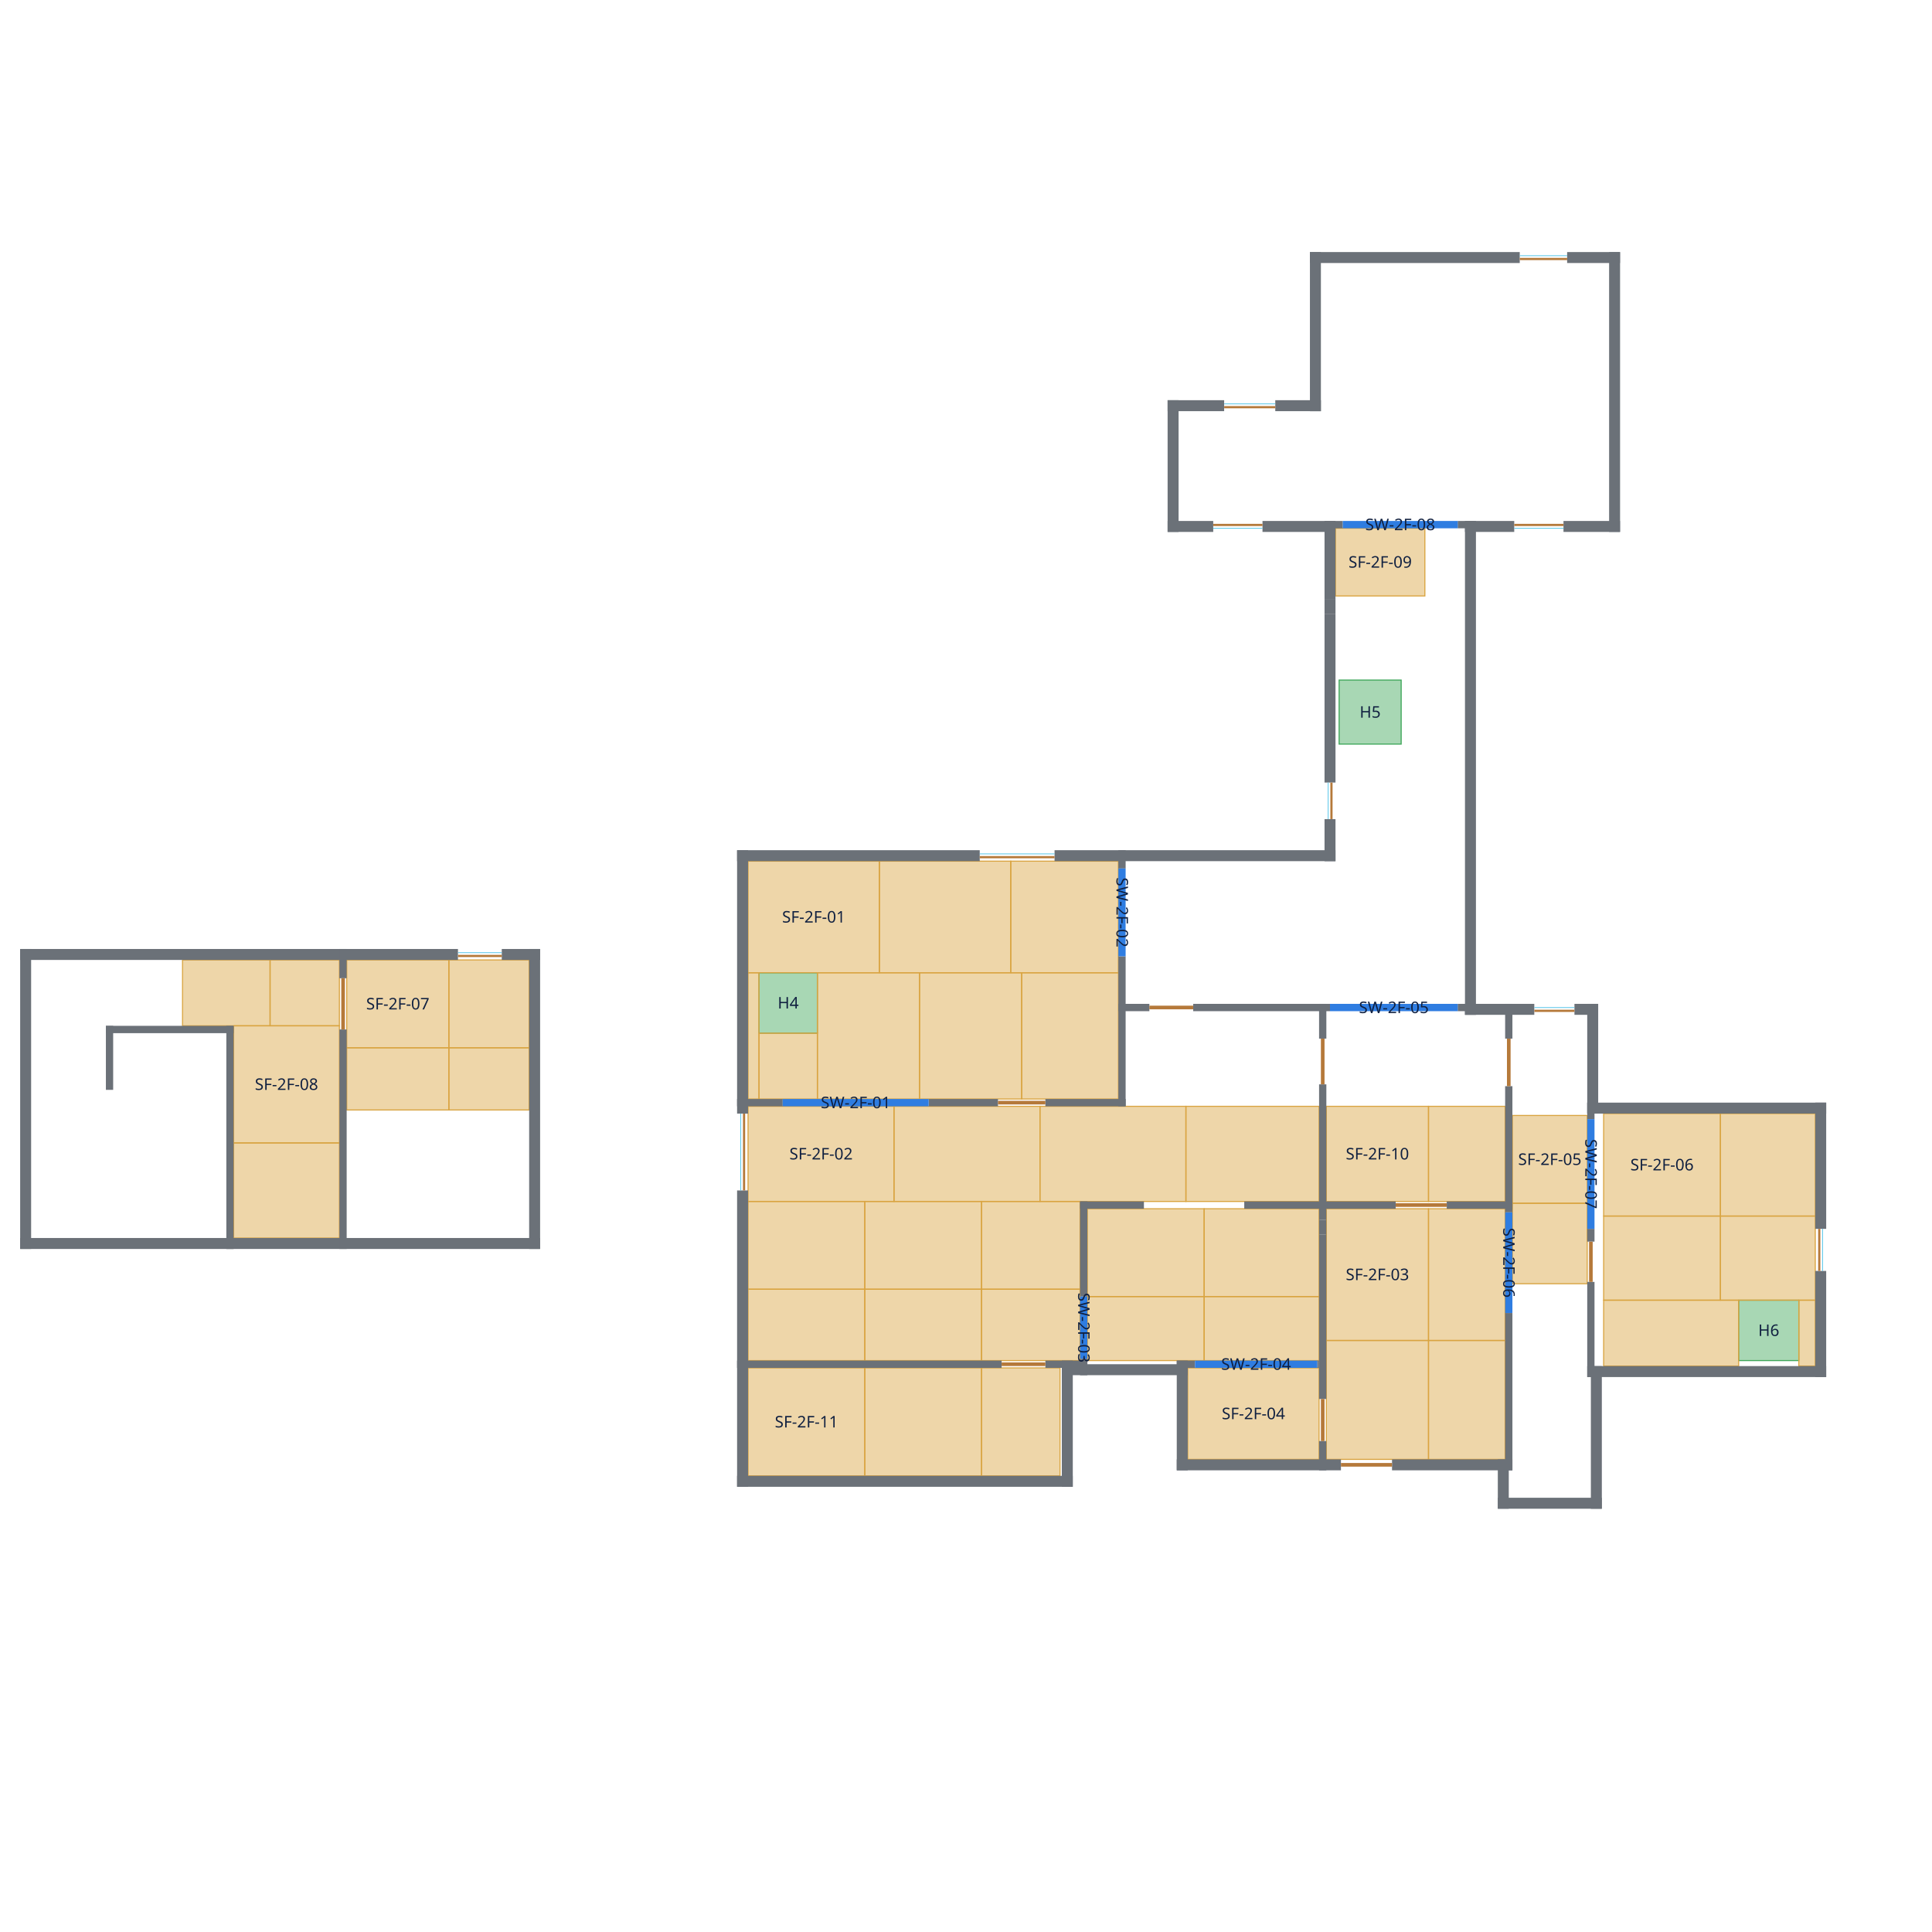
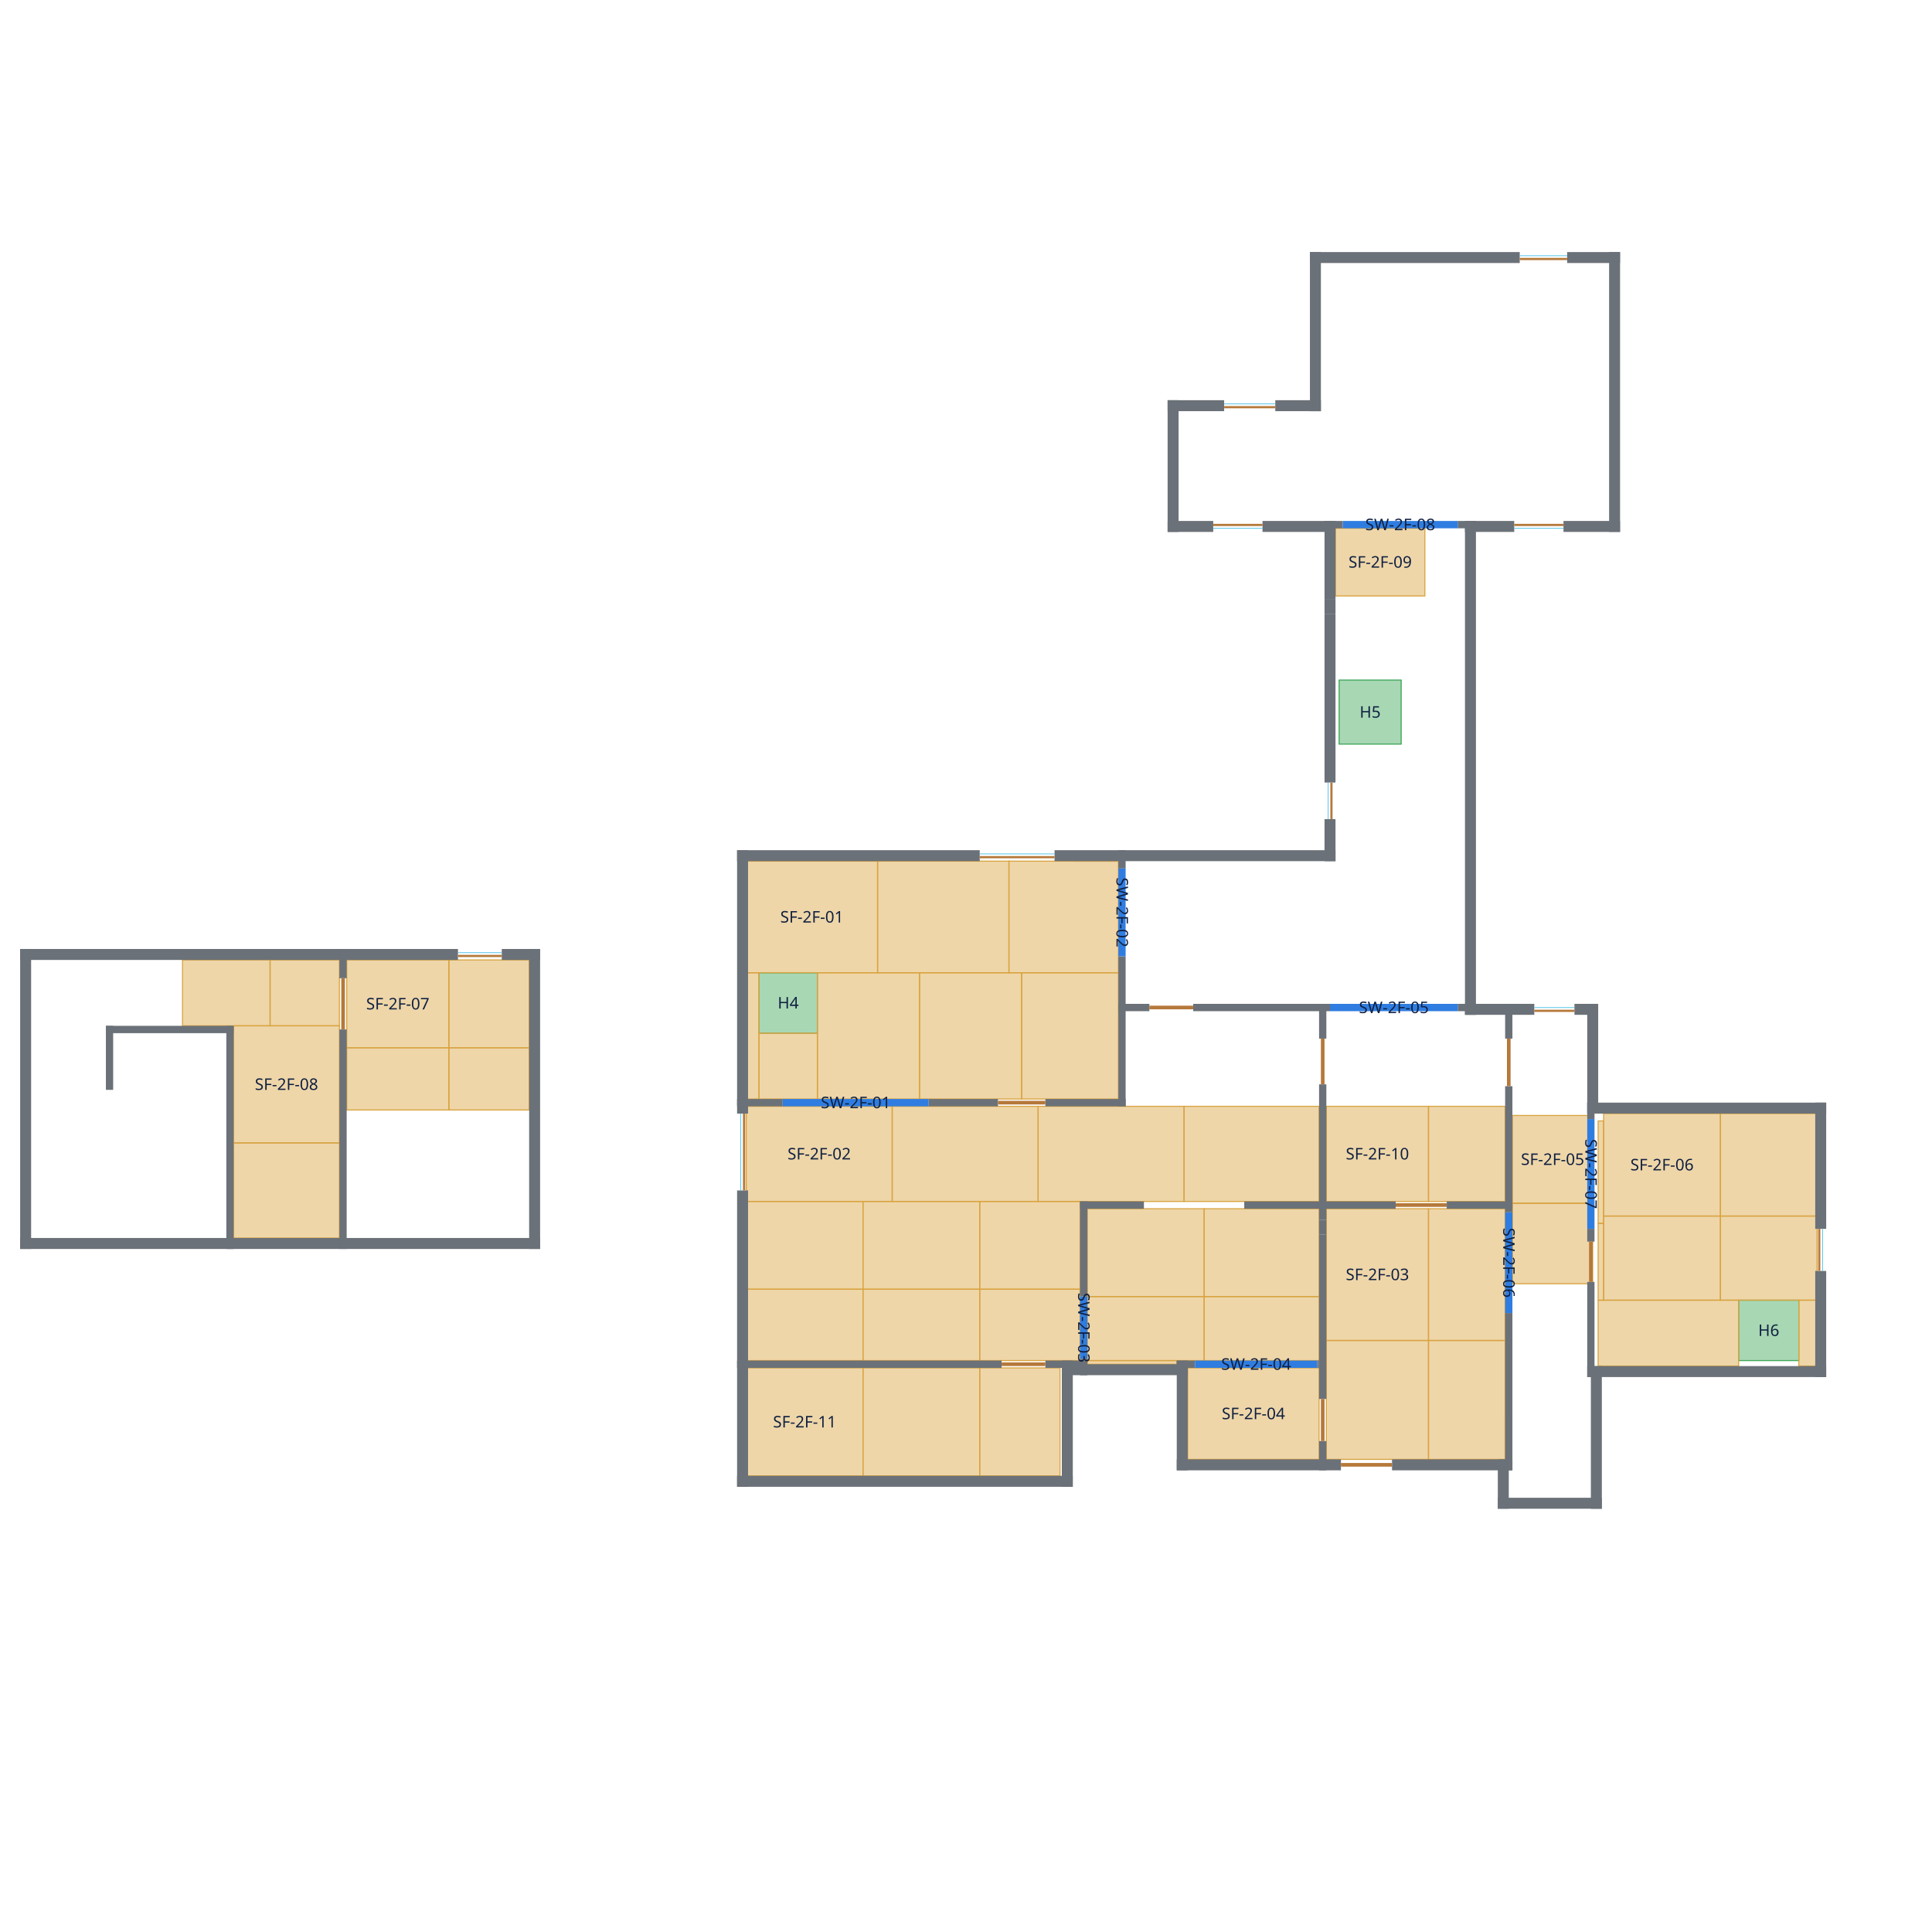
<svg xmlns="http://www.w3.org/2000/svg" data-generator="tools/mapgen" viewBox="0 0 361.244 361.244" width="1024" height="1024">
  <style>text{font:3px sans-serif;fill:#102040;text-anchor:middle;dominant-baseline:middle}text.rooms{font:bold 4px sans-serif;fill:#7a1f5c}</style>
  <rect class="floors" x="141.92" y="181.89" width="10.92" height="11.29" fill="#3fa75a" fill-opacity="0.45" stroke="#3fa75a" stroke-width="0.2" />
  <rect class="floors" x="250.39" y="127.16" width="11.6" height="11.97" fill="#3fa75a" fill-opacity="0.45" stroke="#3fa75a" stroke-width="0.2" />
  <rect class="floors" x="325.09" y="243.11" width="11.26" height="11.29" fill="#3fa75a" fill-opacity="0.45" stroke="#3fa75a" stroke-width="0.2" />
-   <rect class="floors" x="139.87" y="161.02" width="24.56" height="20.86" fill="#d9a441" fill-opacity="0.45" stroke="#d9a441" stroke-width="0.2" />
-   <rect class="floors" x="164.43" y="161.02" width="24.56" height="20.86" fill="#d9a441" fill-opacity="0.45" stroke="#d9a441" stroke-width="0.2" />
-   <rect class="floors" x="188.99" y="161.02" width="20.12" height="20.86" fill="#d9a441" fill-opacity="0.45" stroke="#d9a441" stroke-width="0.2" />
-   <rect class="floors" x="139.87" y="181.89" width="2.05" height="23.6" fill="#d9a441" fill-opacity="0.45" stroke="#d9a441" stroke-width="0.2" />
+   <rect class="floors" x="139.53" y="161.02" width="24.56" height="20.86" fill="#d9a441" fill-opacity="0.45" stroke="#d9a441" stroke-width="0.2" />
+   <rect class="floors" x="164.09" y="161.02" width="24.56" height="20.86" fill="#d9a441" fill-opacity="0.45" stroke="#d9a441" stroke-width="0.2" />
+   <rect class="floors" x="188.65" y="161.02" width="20.47" height="20.86" fill="#d9a441" fill-opacity="0.45" stroke="#d9a441" stroke-width="0.2" />
+   <rect class="floors" x="139.53" y="181.89" width="2.39" height="23.6" fill="#d9a441" fill-opacity="0.45" stroke="#d9a441" stroke-width="0.2" />
  <rect class="floors" x="152.83" y="181.89" width="19.1" height="23.6" fill="#d9a441" fill-opacity="0.45" stroke="#d9a441" stroke-width="0.2" />
  <rect class="floors" x="171.93" y="181.89" width="19.1" height="23.6" fill="#d9a441" fill-opacity="0.45" stroke="#d9a441" stroke-width="0.2" />
  <rect class="floors" x="191.04" y="181.89" width="18.08" height="23.6" fill="#d9a441" fill-opacity="0.45" stroke="#d9a441" stroke-width="0.2" />
  <rect class="floors" x="141.92" y="193.18" width="10.92" height="12.31" fill="#d9a441" fill-opacity="0.45" stroke="#d9a441" stroke-width="0.2" />
-   <rect class="floors" x="139.87" y="206.86" width="27.29" height="17.79" fill="#d9a441" fill-opacity="0.45" stroke="#d9a441" stroke-width="0.2" />
-   <rect class="floors" x="167.16" y="206.86" width="27.29" height="17.79" fill="#d9a441" fill-opacity="0.45" stroke="#d9a441" stroke-width="0.2" />
-   <rect class="floors" x="194.45" y="206.86" width="27.29" height="17.79" fill="#d9a441" fill-opacity="0.45" stroke="#d9a441" stroke-width="0.2" />
-   <rect class="floors" x="221.74" y="206.86" width="24.9" height="17.79" fill="#d9a441" fill-opacity="0.45" stroke="#d9a441" stroke-width="0.2" />
-   <rect class="floors" x="139.87" y="224.64" width="21.83" height="16.42" fill="#d9a441" fill-opacity="0.45" stroke="#d9a441" stroke-width="0.2" />
-   <rect class="floors" x="161.7" y="224.64" width="21.83" height="16.42" fill="#d9a441" fill-opacity="0.45" stroke="#d9a441" stroke-width="0.2" />
-   <rect class="floors" x="183.53" y="224.64" width="18.42" height="16.42" fill="#d9a441" fill-opacity="0.45" stroke="#d9a441" stroke-width="0.2" />
-   <rect class="floors" x="139.87" y="241.06" width="21.83" height="13.34" fill="#d9a441" fill-opacity="0.45" stroke="#d9a441" stroke-width="0.2" />
-   <rect class="floors" x="161.7" y="241.06" width="21.83" height="13.34" fill="#d9a441" fill-opacity="0.45" stroke="#d9a441" stroke-width="0.2" />
-   <rect class="floors" x="183.53" y="241.06" width="18.42" height="13.34" fill="#d9a441" fill-opacity="0.45" stroke="#d9a441" stroke-width="0.2" />
+   <rect class="floors" x="200.93" y="160" width="8.19" height="1.03" fill="#d9a441" fill-opacity="0.45" stroke="#d9a441" stroke-width="0.2" />
+   <rect class="floors" x="139.53" y="206.86" width="27.29" height="17.79" fill="#d9a441" fill-opacity="0.45" stroke="#d9a441" stroke-width="0.2" />
+   <rect class="floors" x="166.82" y="206.86" width="27.29" height="17.79" fill="#d9a441" fill-opacity="0.45" stroke="#d9a441" stroke-width="0.2" />
+   <rect class="floors" x="194.11" y="206.86" width="27.29" height="17.79" fill="#d9a441" fill-opacity="0.45" stroke="#d9a441" stroke-width="0.2" />
+   <rect class="floors" x="221.39" y="206.86" width="25.24" height="17.79" fill="#d9a441" fill-opacity="0.45" stroke="#d9a441" stroke-width="0.2" />
+   <rect class="floors" x="139.53" y="224.64" width="21.83" height="16.42" fill="#d9a441" fill-opacity="0.45" stroke="#d9a441" stroke-width="0.2" />
+   <rect class="floors" x="161.36" y="224.64" width="21.83" height="16.42" fill="#d9a441" fill-opacity="0.45" stroke="#d9a441" stroke-width="0.2" />
+   <rect class="floors" x="183.19" y="224.64" width="18.76" height="16.42" fill="#d9a441" fill-opacity="0.45" stroke="#d9a441" stroke-width="0.2" />
+   <rect class="floors" x="139.53" y="241.06" width="21.83" height="13.34" fill="#d9a441" fill-opacity="0.45" stroke="#d9a441" stroke-width="0.2" />
+   <rect class="floors" x="161.36" y="241.06" width="21.83" height="13.34" fill="#d9a441" fill-opacity="0.45" stroke="#d9a441" stroke-width="0.2" />
+   <rect class="floors" x="183.19" y="241.06" width="18.76" height="13.34" fill="#d9a441" fill-opacity="0.45" stroke="#d9a441" stroke-width="0.2" />
  <rect class="floors" x="203.32" y="226.01" width="21.83" height="16.42" fill="#d9a441" fill-opacity="0.45" stroke="#d9a441" stroke-width="0.2" />
  <rect class="floors" x="225.15" y="226.01" width="21.49" height="16.42" fill="#d9a441" fill-opacity="0.45" stroke="#d9a441" stroke-width="0.2" />
  <rect class="floors" x="203.32" y="242.43" width="21.83" height="11.97" fill="#d9a441" fill-opacity="0.45" stroke="#d9a441" stroke-width="0.2" />
  <rect class="floors" x="225.15" y="242.43" width="21.49" height="11.97" fill="#d9a441" fill-opacity="0.45" stroke="#d9a441" stroke-width="0.2" />
+   <rect class="floors" x="203.32" y="254.4" width="16.71" height="0.68" fill="#d9a441" fill-opacity="0.45" stroke="#d9a441" stroke-width="0.2" />
  <rect class="floors" x="248" y="226.01" width="19.1" height="24.63" fill="#d9a441" fill-opacity="0.45" stroke="#d9a441" stroke-width="0.2" />
  <rect class="floors" x="267.1" y="226.01" width="14.33" height="24.63" fill="#d9a441" fill-opacity="0.45" stroke="#d9a441" stroke-width="0.2" />
  <rect class="floors" x="248" y="250.64" width="19.1" height="22.23" fill="#d9a441" fill-opacity="0.45" stroke="#d9a441" stroke-width="0.2" />
  <rect class="floors" x="267.1" y="250.64" width="14.33" height="22.23" fill="#d9a441" fill-opacity="0.45" stroke="#d9a441" stroke-width="0.2" />
+   <rect class="floors" x="281.43" y="264.32" width="0.34" height="9.23" fill="#d9a441" fill-opacity="0.45" stroke="#d9a441" stroke-width="0.2" />
  <rect class="floors" x="222.08" y="255.77" width="24.56" height="17.1" fill="#d9a441" fill-opacity="0.45" stroke="#d9a441" stroke-width="0.2" />
-   <rect class="floors" x="282.79" y="208.57" width="13.99" height="16.42" fill="#d9a441" fill-opacity="0.45" stroke="#d9a441" stroke-width="0.2" />
-   <rect class="floors" x="282.79" y="224.98" width="13.99" height="15.05" fill="#d9a441" fill-opacity="0.45" stroke="#d9a441" stroke-width="0.2" />
+   <rect class="floors" x="282.79" y="208.57" width="15.01" height="16.42" fill="#d9a441" fill-opacity="0.45" stroke="#d9a441" stroke-width="0.2" />
+   <rect class="floors" x="282.79" y="224.98" width="15.01" height="15.05" fill="#d9a441" fill-opacity="0.45" stroke="#d9a441" stroke-width="0.2" />
  <rect class="floors" x="299.85" y="208.22" width="21.83" height="19.15" fill="#d9a441" fill-opacity="0.45" stroke="#d9a441" stroke-width="0.2" />
-   <rect class="floors" x="321.68" y="208.22" width="17.74" height="19.15" fill="#d9a441" fill-opacity="0.45" stroke="#d9a441" stroke-width="0.2" />
+   <rect class="floors" x="321.68" y="208.22" width="18.08" height="19.15" fill="#d9a441" fill-opacity="0.45" stroke="#d9a441" stroke-width="0.2" />
  <rect class="floors" x="299.85" y="227.38" width="21.83" height="15.73" fill="#d9a441" fill-opacity="0.45" stroke="#d9a441" stroke-width="0.2" />
-   <rect class="floors" x="321.68" y="227.38" width="17.74" height="15.73" fill="#d9a441" fill-opacity="0.45" stroke="#d9a441" stroke-width="0.2" />
-   <rect class="floors" x="299.85" y="243.11" width="25.24" height="12.31" fill="#d9a441" fill-opacity="0.45" stroke="#d9a441" stroke-width="0.2" />
-   <rect class="floors" x="336.34" y="243.11" width="3.07" height="12.31" fill="#d9a441" fill-opacity="0.45" stroke="#d9a441" stroke-width="0.2" />
+   <rect class="floors" x="321.68" y="227.38" width="18.08" height="15.73" fill="#d9a441" fill-opacity="0.45" stroke="#d9a441" stroke-width="0.2" />
+   <rect class="floors" x="298.82" y="243.11" width="26.26" height="12.31" fill="#d9a441" fill-opacity="0.45" stroke="#d9a441" stroke-width="0.2" />
+   <rect class="floors" x="336.34" y="243.11" width="3.41" height="12.31" fill="#d9a441" fill-opacity="0.45" stroke="#d9a441" stroke-width="0.2" />
+   <rect class="floors" x="298.82" y="209.59" width="1.02" height="19.15" fill="#d9a441" fill-opacity="0.45" stroke="#d9a441" stroke-width="0.2" />
+   <rect class="floors" x="298.82" y="228.75" width="1.02" height="14.37" fill="#d9a441" fill-opacity="0.45" stroke="#d9a441" stroke-width="0.2" />
  <rect class="floors" x="64.83" y="179.49" width="19.1" height="16.42" fill="#d9a441" fill-opacity="0.45" stroke="#d9a441" stroke-width="0.2" />
  <rect class="floors" x="83.93" y="179.49" width="15.01" height="16.42" fill="#d9a441" fill-opacity="0.45" stroke="#d9a441" stroke-width="0.2" />
  <rect class="floors" x="64.83" y="195.91" width="19.1" height="11.63" fill="#d9a441" fill-opacity="0.45" stroke="#d9a441" stroke-width="0.2" />
  <rect class="floors" x="83.93" y="195.91" width="15.01" height="11.63" fill="#d9a441" fill-opacity="0.45" stroke="#d9a441" stroke-width="0.2" />
  <rect class="floors" x="34.13" y="179.49" width="16.37" height="12.31" fill="#d9a441" fill-opacity="0.45" stroke="#d9a441" stroke-width="0.2" />
  <rect class="floors" x="50.5" y="179.49" width="12.96" height="12.31" fill="#d9a441" fill-opacity="0.45" stroke="#d9a441" stroke-width="0.2" />
  <rect class="floors" x="43.68" y="191.81" width="19.78" height="21.89" fill="#d9a441" fill-opacity="0.45" stroke="#d9a441" stroke-width="0.2" />
  <rect class="floors" x="43.68" y="213.7" width="19.78" height="17.79" fill="#d9a441" fill-opacity="0.45" stroke="#d9a441" stroke-width="0.2" />
  <rect class="floors" x="249.71" y="98.77" width="16.71" height="12.66" fill="#d9a441" fill-opacity="0.45" stroke="#d9a441" stroke-width="0.2" />
  <rect class="floors" x="248" y="206.86" width="19.1" height="17.79" fill="#d9a441" fill-opacity="0.45" stroke="#d9a441" stroke-width="0.2" />
  <rect class="floors" x="267.1" y="206.86" width="14.33" height="17.79" fill="#d9a441" fill-opacity="0.45" stroke="#d9a441" stroke-width="0.2" />
-   <rect class="floors" x="139.87" y="255.77" width="21.83" height="20.18" fill="#d9a441" fill-opacity="0.45" stroke="#d9a441" stroke-width="0.2" />
-   <rect class="floors" x="161.7" y="255.77" width="21.83" height="20.18" fill="#d9a441" fill-opacity="0.45" stroke="#d9a441" stroke-width="0.2" />
-   <rect class="floors" x="183.53" y="255.77" width="14.67" height="20.18" fill="#d9a441" fill-opacity="0.45" stroke="#d9a441" stroke-width="0.2" />
+   <rect class="floors" x="139.53" y="255.77" width="21.83" height="20.18" fill="#d9a441" fill-opacity="0.45" stroke="#d9a441" stroke-width="0.2" />
+   <rect class="floors" x="161.36" y="255.77" width="21.83" height="20.18" fill="#d9a441" fill-opacity="0.45" stroke="#d9a441" stroke-width="0.2" />
+   <rect class="floors" x="183.19" y="255.77" width="15.01" height="20.18" fill="#d9a441" fill-opacity="0.45" stroke="#d9a441" stroke-width="0.2" />
  <rect class="walls" x="3.77" y="177.44" width="81.86" height="2.05" fill="#6b7178" />
  <rect class="walls" x="93.82" y="177.44" width="7.16" height="2.05" fill="#6b7178" />
  <rect class="walls" x="137.82" y="205.49" width="8.53" height="1.37" fill="#6b7178" />
  <rect class="walls" x="173.64" y="205.49" width="12.96" height="1.37" fill="#6b7178" />
  <rect class="walls" x="195.47" y="205.49" width="15.01" height="1.37" fill="#6b7178" />
  <rect class="walls" x="296.78" y="206.17" width="44.68" height="2.05" fill="#6b7178" />
  <rect class="walls" x="137.82" y="254.4" width="49.46" height="1.37" fill="#6b7178" />
  <rect class="walls" x="195.47" y="254.4" width="7.85" height="1.37" fill="#6b7178" />
  <rect class="walls" x="198.54" y="255.08" width="23.54" height="2.05" fill="#6b7178" />
  <rect class="walls" x="220.03" y="254.4" width="3.41" height="1.37" fill="#6b7178" />
  <rect class="walls" x="246.29" y="254.4" width="0.34" height="1.37" fill="#6b7178" />
  <rect class="walls" x="296.78" y="255.43" width="44.68" height="2.05" fill="#6b7178" />
  <rect class="walls" x="137.82" y="275.95" width="62.76" height="2.05" fill="#6b7178" />
  <rect class="walls" x="137.82" y="158.97" width="45.37" height="2.05" fill="#6b7178" />
  <rect class="walls" x="197.18" y="158.97" width="52.53" height="2.05" fill="#6b7178" />
  <rect class="walls" x="3.77" y="231.48" width="97.21" height="2.05" fill="#6b7178" />
  <rect class="walls" x="244.93" y="47.13" width="39.23" height="2.05" fill="#6b7178" />
  <rect class="walls" x="293.02" y="47.13" width="9.89" height="2.05" fill="#6b7178" />
  <rect class="walls" x="209.11" y="187.7" width="5.8" height="1.37" fill="#6b7178" />
  <rect class="walls" x="223.1" y="187.7" width="25.58" height="1.37" fill="#6b7178" />
  <rect class="walls" x="272.56" y="187.7" width="3.41" height="1.37" fill="#6b7178" />
  <rect class="walls" x="273.92" y="187.7" width="12.96" height="2.05" fill="#6b7178" />
  <rect class="walls" x="294.39" y="187.7" width="4.43" height="2.05" fill="#6b7178" />
  <rect class="walls" x="201.95" y="224.64" width="11.94" height="1.37" fill="#6b7178" />
  <rect class="walls" x="232.65" y="224.64" width="28.31" height="1.37" fill="#6b7178" />
  <rect class="walls" x="270.51" y="224.64" width="12.28" height="1.37" fill="#6b7178" />
  <rect class="walls" x="220.03" y="272.87" width="30.7" height="2.05" fill="#6b7178" />
  <rect class="walls" x="260.28" y="272.87" width="22.51" height="2.05" fill="#6b7178" />
  <rect class="walls" x="218.32" y="97.41" width="8.53" height="2.05" fill="#6b7178" />
  <rect class="walls" x="236.06" y="97.41" width="13.64" height="2.05" fill="#6b7178" />
  <rect class="walls" x="247.66" y="97.41" width="3.41" height="1.37" fill="#6b7178" />
  <rect class="walls" x="272.56" y="97.41" width="3.41" height="1.37" fill="#6b7178" />
  <rect class="walls" x="273.92" y="97.41" width="9.21" height="2.05" fill="#6b7178" />
  <rect class="walls" x="292.34" y="97.41" width="10.57" height="2.05" fill="#6b7178" />
  <rect class="walls" x="19.8" y="191.81" width="23.88" height="1.37" fill="#6b7178" />
  <rect class="walls" x="280.06" y="280.05" width="19.44" height="2.05" fill="#6b7178" />
  <rect class="walls" x="218.32" y="74.83" width="10.57" height="2.05" fill="#6b7178" />
  <rect class="walls" x="238.45" y="74.83" width="8.53" height="2.05" fill="#6b7178" />
  <rect class="walls" x="273.92" y="97.41" width="2.05" height="92.35" fill="#6b7178" />
  <rect class="walls" x="281.43" y="187.7" width="1.36" height="6.5" fill="#6b7178" />
  <rect class="walls" x="281.43" y="203.09" width="1.36" height="23.6" fill="#6b7178" />
  <rect class="walls" x="281.43" y="245.51" width="1.36" height="29.41" fill="#6b7178" />
  <rect class="walls" x="280.06" y="272.87" width="2.05" height="9.23" fill="#6b7178" />
  <rect class="walls" x="244.93" y="47.13" width="2.05" height="29.76" fill="#6b7178" />
  <rect class="walls" x="247.66" y="97.41" width="2.05" height="14.71" fill="#6b7178" />
  <rect class="walls" x="247.66" y="112.11" width="2.05" height="2.74" fill="#6b7178" />
  <rect class="walls" x="247.66" y="114.85" width="2.05" height="31.47" fill="#6b7178" />
  <rect class="walls" x="247.66" y="153.16" width="2.05" height="7.87" fill="#6b7178" />
  <rect class="walls" x="246.64" y="187.7" width="1.36" height="6.5" fill="#6b7178" />
  <rect class="walls" x="246.64" y="202.75" width="1.36" height="25.31" fill="#6b7178" />
  <rect class="walls" x="246.64" y="228.06" width="1.36" height="2.74" fill="#6b7178" />
  <rect class="walls" x="246.64" y="230.8" width="1.36" height="30.78" fill="#6b7178" />
  <rect class="walls" x="246.64" y="269.45" width="1.36" height="5.47" fill="#6b7178" />
  <rect class="walls" x="296.78" y="187.7" width="2.05" height="20.52" fill="#6b7178" />
  <rect class="walls" x="296.78" y="206.17" width="1.36" height="3.08" fill="#6b7178" />
  <rect class="walls" x="296.78" y="229.77" width="1.36" height="2.39" fill="#6b7178" />
  <rect class="walls" x="296.78" y="239.69" width="1.36" height="17.79" fill="#6b7178" />
  <rect class="walls" x="297.46" y="255.43" width="2.05" height="26.68" fill="#6b7178" />
  <rect class="walls" x="98.94" y="177.44" width="2.05" height="56.09" fill="#6b7178" />
  <rect class="walls" x="3.77" y="177.44" width="2.05" height="56.09" fill="#6b7178" />
  <rect class="walls" x="63.46" y="177.44" width="1.36" height="5.47" fill="#6b7178" />
  <rect class="walls" x="63.46" y="192.49" width="1.36" height="41.04" fill="#6b7178" />
  <rect class="walls" x="300.87" y="47.13" width="2.05" height="52.33" fill="#6b7178" />
  <rect class="walls" x="137.82" y="158.97" width="2.05" height="49.25" fill="#6b7178" />
  <rect class="walls" x="137.82" y="222.59" width="2.05" height="55.41" fill="#6b7178" />
  <rect class="walls" x="42.32" y="191.81" width="1.36" height="41.73" fill="#6b7178" />
  <rect class="walls" x="201.95" y="224.64" width="1.36" height="17.79" fill="#6b7178" />
  <rect class="walls" x="201.95" y="254.06" width="1.36" height="3.08" fill="#6b7178" />
  <rect class="walls" x="209.11" y="158.97" width="1.36" height="3.42" fill="#6b7178" />
  <rect class="walls" x="209.11" y="178.81" width="1.36" height="28.05" fill="#6b7178" />
  <rect class="walls" x="339.41" y="206.17" width="2.05" height="23.6" fill="#6b7178" />
  <rect class="walls" x="339.41" y="237.64" width="2.05" height="19.84" fill="#6b7178" />
  <rect class="walls" x="218.32" y="74.83" width="2.05" height="24.63" fill="#6b7178" />
  <rect class="walls" x="198.54" y="254.4" width="2.05" height="23.6" fill="#6b7178" />
  <rect class="walls" x="220.03" y="254.4" width="2.05" height="20.52" fill="#6b7178" />
  <rect class="walls" x="19.8" y="191.81" width="1.36" height="11.97" fill="#6b7178" />
  <rect class="panels" x="146.35" y="205.49" width="27.29" height="1.37" fill="#2f7de1" />
  <rect class="panels" x="209.11" y="162.39" width="1.36" height="16.42" fill="#2f7de1" />
  <rect class="panels" x="201.95" y="242.43" width="1.36" height="11.63" fill="#2f7de1" />
  <rect class="panels" x="223.44" y="254.4" width="22.85" height="1.37" fill="#2f7de1" />
  <rect class="panels" x="248.68" y="187.7" width="23.88" height="1.37" fill="#2f7de1" />
  <rect class="panels" x="281.43" y="226.69" width="1.36" height="18.81" fill="#2f7de1" />
  <rect class="panels" x="296.78" y="209.25" width="1.36" height="20.52" fill="#2f7de1" />
  <rect class="panels" x="251.07" y="97.41" width="21.49" height="1.37" fill="#2f7de1" />
  <rect class="openings" x="85.64" y="178.54" width="8.19" height="0.41" fill="#b5793a" />
  <rect class="openings" x="85.64" y="178.06" width="8.19" height="0.14" fill="#4fc3e8" />
  <rect class="openings" x="186.6" y="205.83" width="8.87" height="0.68" fill="#b5793a" />
  <rect class="openings" x="187.28" y="254.74" width="8.19" height="0.68" fill="#b5793a" />
  <rect class="openings" x="183.19" y="160.07" width="13.99" height="0.41" fill="#b5793a" />
  <rect class="openings" x="183.19" y="159.59" width="13.99" height="0.14" fill="#4fc3e8" />
  <rect class="openings" x="284.16" y="48.22" width="8.87" height="0.41" fill="#b5793a" />
  <rect class="openings" x="284.16" y="47.74" width="8.87" height="0.14" fill="#4fc3e8" />
  <rect class="openings" x="214.91" y="188.04" width="8.19" height="0.68" fill="#b5793a" />
  <rect class="openings" x="286.89" y="188.8" width="7.5" height="0.41" fill="#b5793a" />
  <rect class="openings" x="286.89" y="188.32" width="7.5" height="0.14" fill="#4fc3e8" />
  <rect class="openings" x="260.96" y="224.98" width="9.55" height="0.68" fill="#b5793a" />
  <rect class="openings" x="250.73" y="273.55" width="9.55" height="0.68" fill="#b5793a" />
  <rect class="openings" x="226.85" y="97.95" width="9.21" height="0.41" fill="#b5793a" />
  <rect class="openings" x="226.85" y="98.71" width="9.21" height="0.14" fill="#4fc3e8" />
  <rect class="openings" x="283.13" y="97.95" width="9.21" height="0.41" fill="#b5793a" />
  <rect class="openings" x="283.13" y="98.71" width="9.21" height="0.14" fill="#4fc3e8" />
  <rect class="openings" x="228.9" y="75.93" width="9.55" height="0.41" fill="#b5793a" />
  <rect class="openings" x="228.9" y="75.45" width="9.55" height="0.14" fill="#4fc3e8" />
  <rect class="openings" x="281.77" y="194.2" width="0.68" height="8.89" fill="#b5793a" />
  <rect class="openings" x="248.75" y="146.32" width="0.41" height="6.84" fill="#b5793a" />
  <rect class="openings" x="248.27" y="146.32" width="0.14" height="6.84" fill="#4fc3e8" />
  <rect class="openings" x="246.98" y="194.2" width="0.68" height="8.55" fill="#b5793a" />
  <rect class="openings" x="246.98" y="261.58" width="0.68" height="7.87" fill="#b5793a" />
  <rect class="openings" x="297.12" y="232.17" width="0.68" height="7.52" fill="#b5793a" />
  <rect class="openings" x="63.81" y="182.91" width="0.68" height="9.58" fill="#b5793a" />
  <rect class="openings" x="138.92" y="208.22" width="0.41" height="14.37" fill="#b5793a" />
  <rect class="openings" x="138.44" y="208.22" width="0.14" height="14.37" fill="#4fc3e8" />
  <rect class="openings" x="339.96" y="229.77" width="0.41" height="7.87" fill="#b5793a" />
  <rect class="openings" x="340.71" y="229.77" width="0.14" height="7.87" fill="#4fc3e8" />
  <text class="labels floors" x="147.38" y="187.53">H4</text>
  <text class="labels floors" x="256.19" y="133.15">H5</text>
  <text class="labels floors" x="330.72" y="248.76">H6</text>
-   <text class="labels floors" x="152.15" y="171.46">SF-2F-01</text>
-   <text class="labels floors" x="153.52" y="215.75">SF-2F-02</text>
+   <text class="labels floors" x="151.81" y="171.46">SF-2F-01</text>
+   <text class="labels floors" x="153.17" y="215.75">SF-2F-02</text>
  <text class="labels floors" x="257.55" y="238.32">SF-2F-03</text>
  <text class="labels floors" x="234.36" y="264.32">SF-2F-04</text>
-   <text class="labels floors" x="289.78" y="216.78">SF-2F-05</text>
+   <text class="labels floors" x="290.3" y="216.78">SF-2F-05</text>
  <text class="labels floors" x="310.76" y="217.8">SF-2F-06</text>
  <text class="labels floors" x="74.38" y="187.7">SF-2F-07</text>
  <text class="labels floors" x="53.57" y="202.75">SF-2F-08</text>
  <text class="labels floors" x="258.06" y="105.1">SF-2F-09</text>
  <text class="labels floors" x="257.55" y="215.75">SF-2F-10</text>
-   <text class="labels floors" x="150.79" y="265.86">SF-2F-11</text>
+   <text class="labels floors" x="150.45" y="265.86">SF-2F-11</text>
  <text class="labels" x="160" y="206.17">SW-2F-01</text>
  <text class="labels" x="209.8" y="170.6" transform="rotate(90 209.8 170.6)">SW-2F-02</text>
  <text class="labels" x="202.63" y="248.24" transform="rotate(90 202.63 248.24)">SW-2F-03</text>
  <text class="labels" x="234.87" y="255.08">SW-2F-04</text>
  <text class="labels" x="260.62" y="188.39">SW-2F-05</text>
  <text class="labels" x="282.11" y="236.1" transform="rotate(90 282.11 236.1)">SW-2F-06</text>
  <text class="labels" x="297.46" y="219.51" transform="rotate(90 297.46 219.51)">SW-2F-07</text>
  <text class="labels" x="261.81" y="98.09">SW-2F-08</text>
  <text class="rooms" x="34.64" y="205.66" />
  <text class="rooms" x="81.71" y="205.32" />
  <text class="rooms" x="174.49" y="183.09" />
  <text class="rooms" x="171.42" y="230.29" />
  <text class="rooms" x="227.36" y="207.37" />
  <text class="rooms" x="224.98" y="240.2" />
  <text class="rooms" x="234.19" y="264.15" />
  <text class="rooms" x="264.54" y="249.44" />
  <text class="rooms" x="264.54" y="207.03" />
  <text class="rooms" x="242.37" y="174.19" />
  <text class="rooms" x="261.81" y="129.04" />
  <text class="rooms" x="266.93" y="75.69" />
  <text class="rooms" x="289.78" y="217.29" />
  <text class="rooms" x="290.13" y="263.12" />
  <text class="rooms" x="318.78" y="231.65" />
  <text class="rooms" x="169.04" y="265.86" />
</svg>
